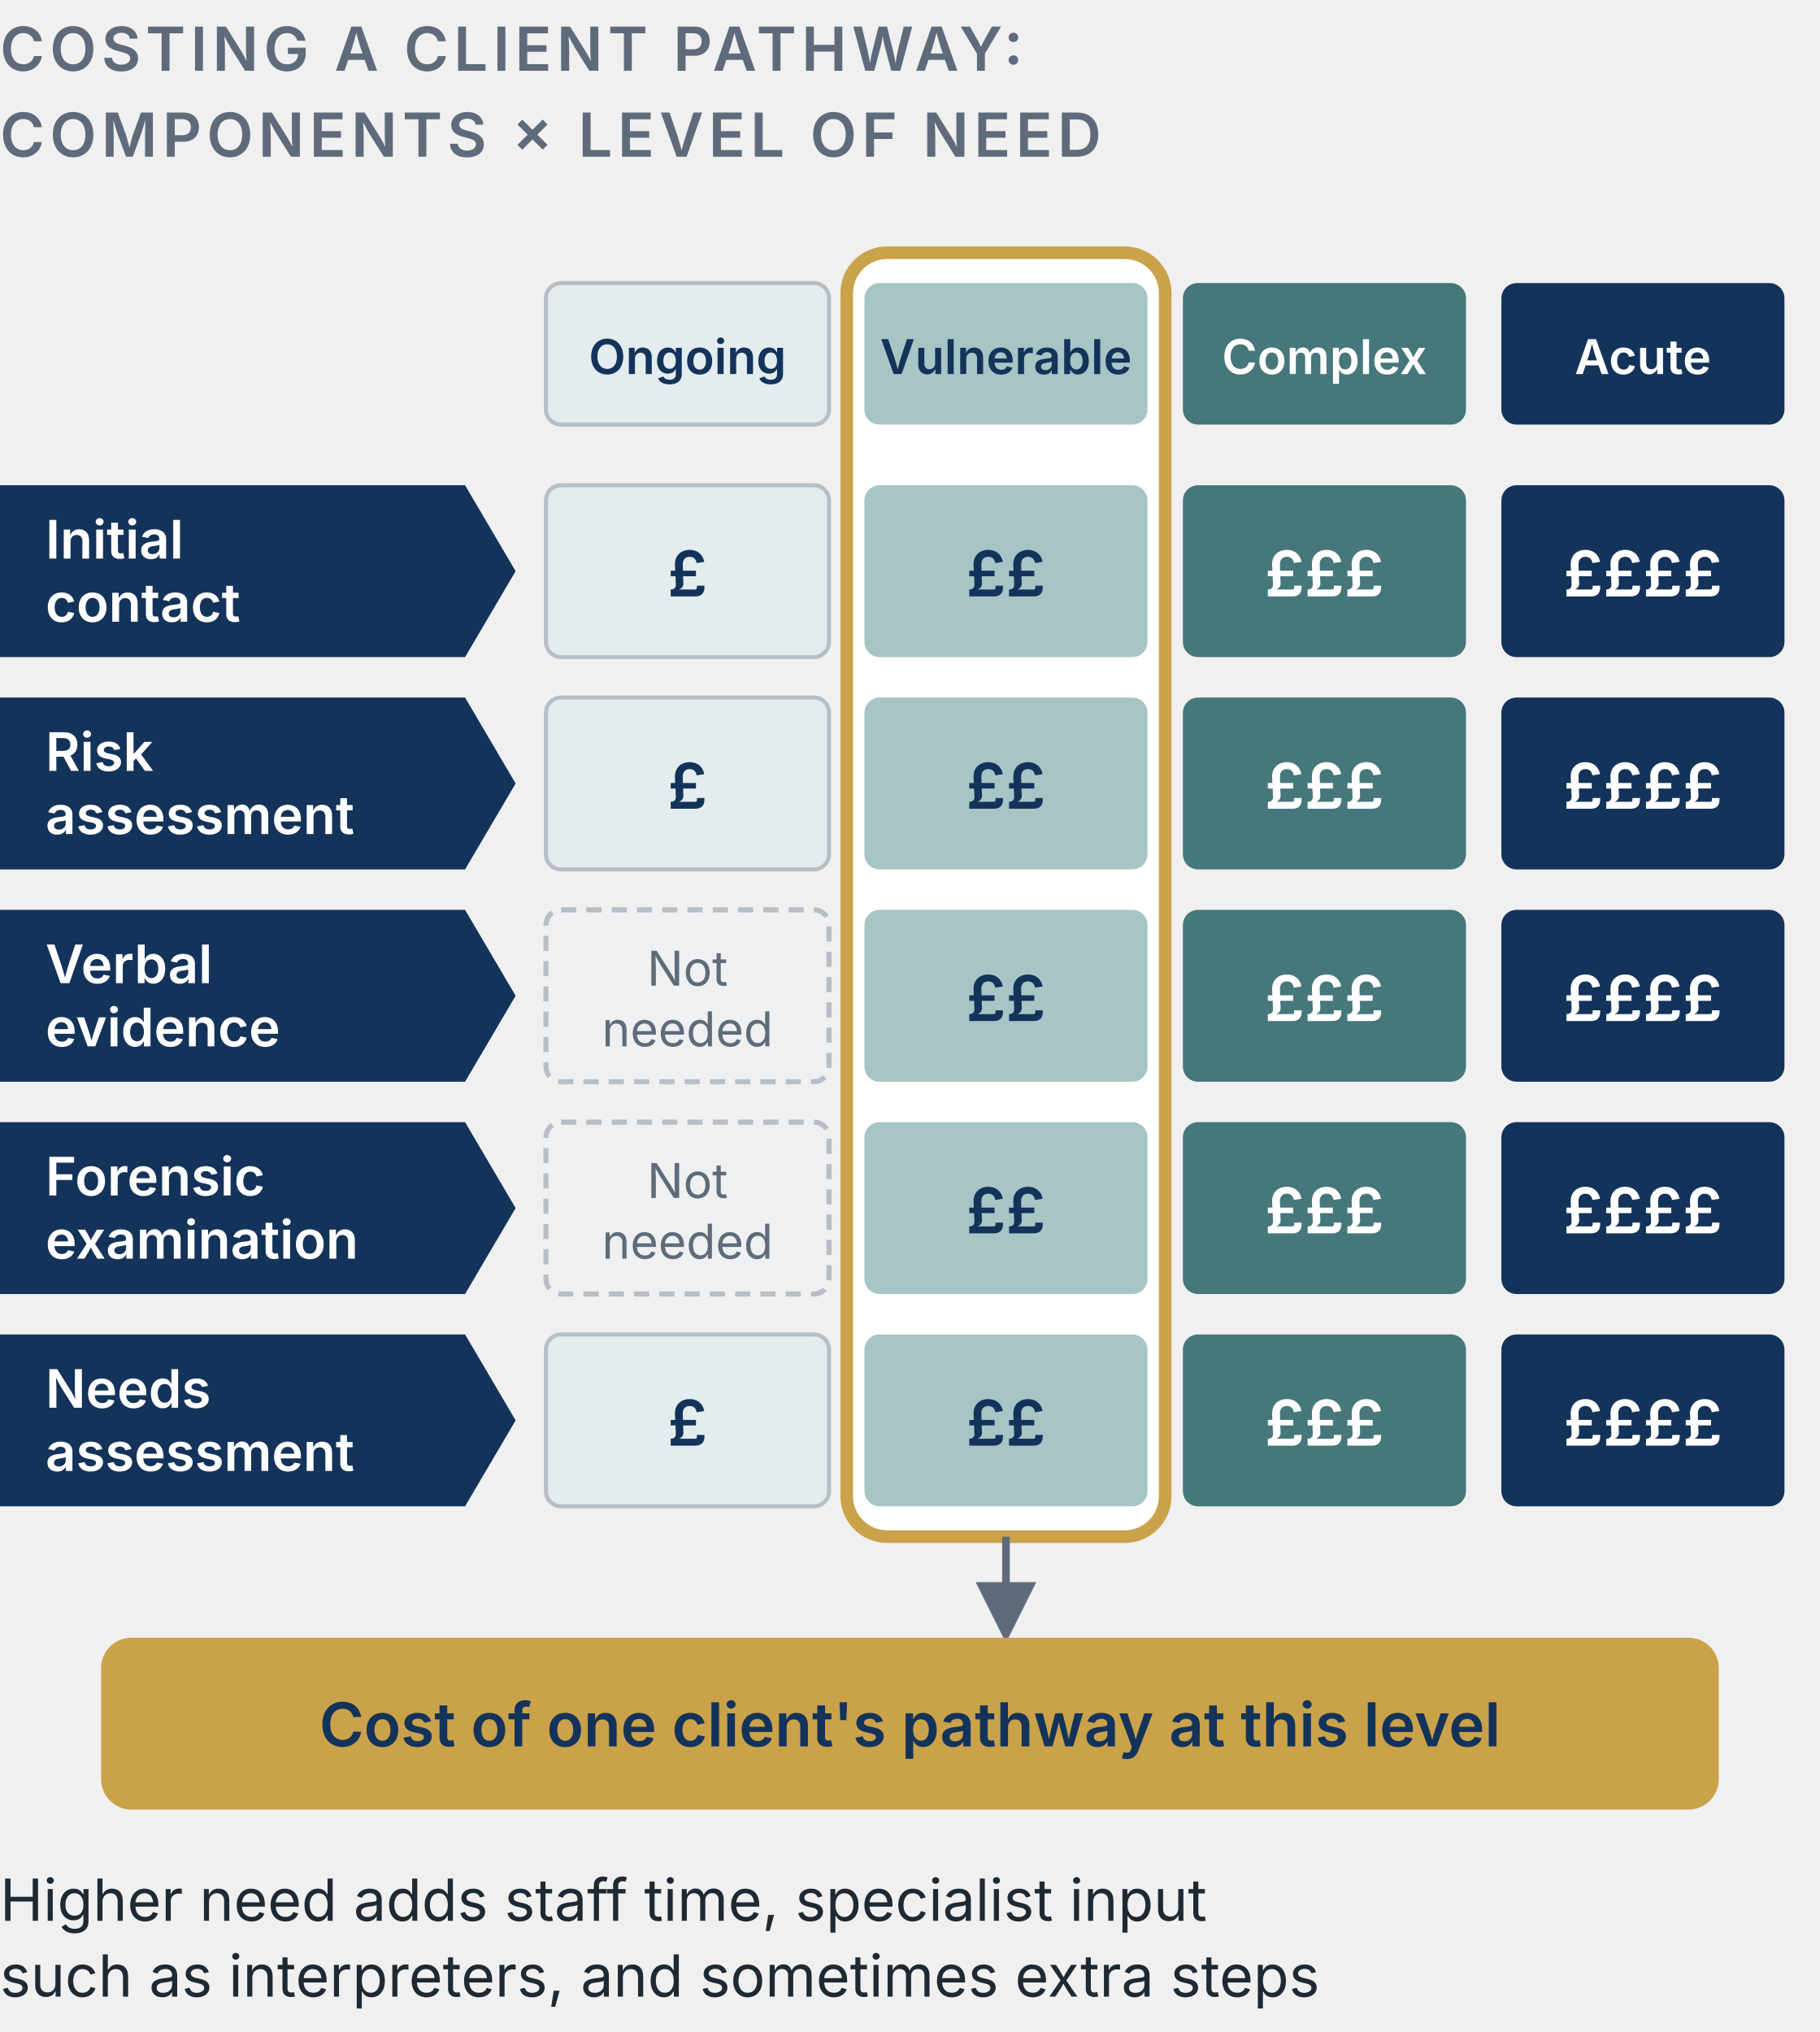
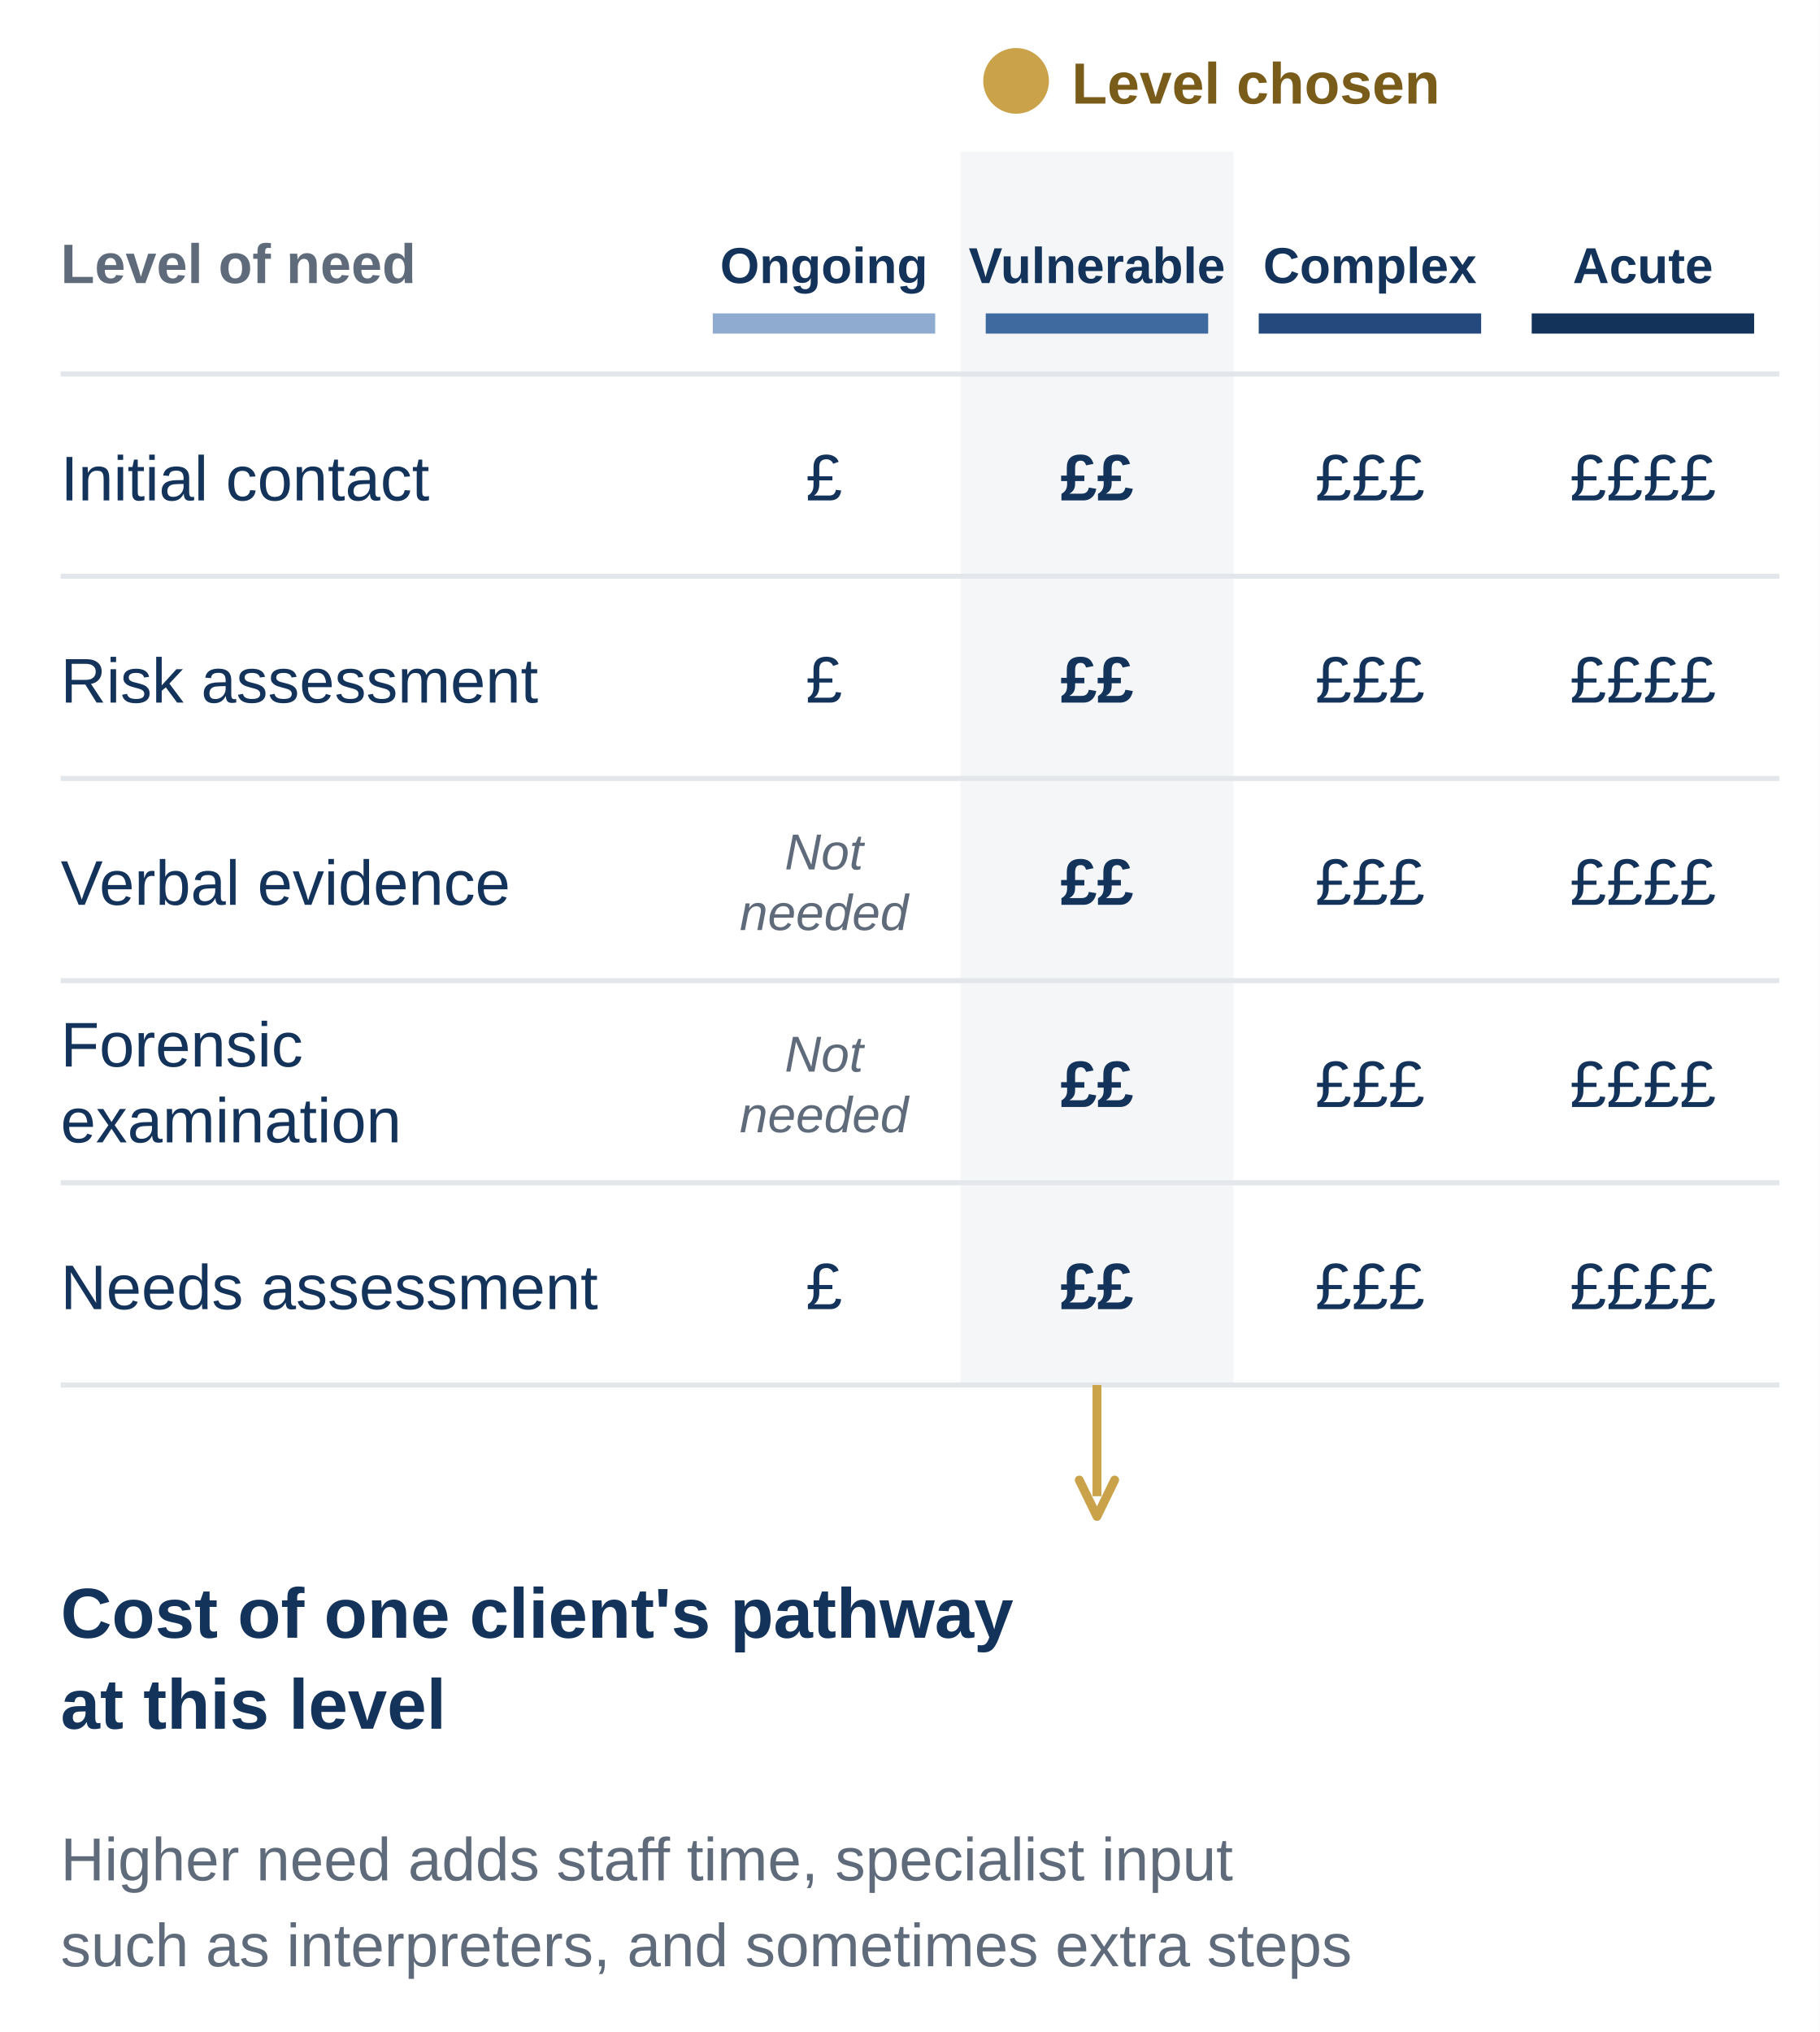
- <svg xmlns="http://www.w3.org/2000/svg" viewBox="0 0 360 402" font-family="Inter, -apple-system, Segoe UI, Roboto, sans-serif">
-   <defs>
-     <marker id="ar" markerWidth="8" markerHeight="8" refX="6" refY="4" orient="auto">
-       <path d="M0,0 L8,4 L0,8 z" fill="#5f6b7a" />
-     </marker>
-   </defs>
-   <text x="0" y="14" font-size="12" fill="#5f6b7a" font-weight="600" letter-spacing="1">COSTING A CLIENT PATHWAY:</text>
-   <text x="0" y="31" font-size="12" fill="#5f6b7a" font-weight="600" letter-spacing="1">COMPONENTS × LEVEL OF NEED</text>
-   <rect x="167.5" y="50" width="63" height="254" fill="#ffffff" rx="8" stroke="#c9a24a" stroke-width="2.5" />
-   <rect x="108" y="56" width="56" height="28" fill="#e3ecee" rx="3" stroke="#b8bec6" stroke-width="0.8" />
-   <text x="136" y="74" font-size="9.5" fill="#14335a" font-weight="600" text-anchor="middle">Ongoing</text>
-   <rect x="171" y="56" width="56" height="28" fill="#a8c5c6" rx="3" />
-   <text x="199" y="74" font-size="9.5" fill="#14335a" font-weight="600" text-anchor="middle">Vulnerable</text>
-   <rect x="234" y="56" width="56" height="28" fill="#46777a" rx="3" />
-   <text x="262" y="74" font-size="9.5" fill="#ffffff" font-weight="600" text-anchor="middle">Complex</text>
-   <rect x="297" y="56" width="56" height="28" fill="#14335a" rx="3" />
-   <text x="325" y="74" font-size="9.5" fill="#ffffff" font-weight="600" text-anchor="middle">Acute</text>
-   <polygon points="0,96 92,96 102,113 92,130 0,130" fill="#14335a" />
-   <text x="9" y="110.5" font-size="10.5" fill="#ffffff" font-weight="600">Initial</text>
-   <text x="9" y="123" font-size="10.5" fill="#ffffff" font-weight="600">contact</text>
-   <rect x="108" y="96" width="56" height="34" fill="#e3ecee" rx="3" stroke="#b8bec6" stroke-width="0.8" />
-   <text x="136" y="118" font-size="12.5" fill="#14335a" font-weight="600" text-anchor="middle">£</text>
-   <rect x="171" y="96" width="56" height="34" fill="#a8c5c6" rx="3" />
-   <text x="199" y="118" font-size="12.5" fill="#14335a" font-weight="600" text-anchor="middle">££</text>
-   <rect x="234" y="96" width="56" height="34" fill="#46777a" rx="3" />
-   <text x="262" y="118" font-size="12.5" fill="#ffffff" font-weight="600" text-anchor="middle">£££</text>
-   <rect x="297" y="96" width="56" height="34" fill="#14335a" rx="3" />
-   <text x="325" y="118" font-size="12.5" fill="#ffffff" font-weight="600" text-anchor="middle">££££</text>
-   <polygon points="0,138 92,138 102,155 92,172 0,172" fill="#14335a" />
-   <text x="9" y="152.5" font-size="10.5" fill="#ffffff" font-weight="600">Risk</text>
-   <text x="9" y="165" font-size="10.5" fill="#ffffff" font-weight="600">assessment</text>
-   <rect x="108" y="138" width="56" height="34" fill="#e3ecee" rx="3" stroke="#b8bec6" stroke-width="0.8" />
-   <text x="136" y="160" font-size="12.5" fill="#14335a" font-weight="600" text-anchor="middle">£</text>
-   <rect x="171" y="138" width="56" height="34" fill="#a8c5c6" rx="3" />
-   <text x="199" y="160" font-size="12.5" fill="#14335a" font-weight="600" text-anchor="middle">££</text>
-   <rect x="234" y="138" width="56" height="34" fill="#46777a" rx="3" />
-   <text x="262" y="160" font-size="12.5" fill="#ffffff" font-weight="600" text-anchor="middle">£££</text>
-   <rect x="297" y="138" width="56" height="34" fill="#14335a" rx="3" />
-   <text x="325" y="160" font-size="12.5" fill="#ffffff" font-weight="600" text-anchor="middle">££££</text>
-   <polygon points="0,180 92,180 102,197 92,214 0,214" fill="#14335a" />
-   <text x="9" y="194.5" font-size="10.5" fill="#ffffff" font-weight="600">Verbal</text>
-   <text x="9" y="207" font-size="10.5" fill="#ffffff" font-weight="600">evidence</text>
-   <rect x="108" y="180" width="56" height="34" fill="#eef0f2" rx="3" stroke="#b8bec6" stroke-width="1" stroke-dasharray="3 2" />
-   <text x="136" y="195" font-size="9.5" fill="#5f6b7a" text-anchor="middle">Not</text>
-   <text x="136" y="207" font-size="9.5" fill="#5f6b7a" text-anchor="middle">needed</text>
-   <rect x="171" y="180" width="56" height="34" fill="#a8c5c6" rx="3" />
-   <text x="199" y="202" font-size="12.5" fill="#14335a" font-weight="600" text-anchor="middle">££</text>
-   <rect x="234" y="180" width="56" height="34" fill="#46777a" rx="3" />
-   <text x="262" y="202" font-size="12.5" fill="#ffffff" font-weight="600" text-anchor="middle">£££</text>
-   <rect x="297" y="180" width="56" height="34" fill="#14335a" rx="3" />
-   <text x="325" y="202" font-size="12.5" fill="#ffffff" font-weight="600" text-anchor="middle">££££</text>
-   <polygon points="0,222 92,222 102,239 92,256 0,256" fill="#14335a" />
-   <text x="9" y="236.5" font-size="10.5" fill="#ffffff" font-weight="600">Forensic</text>
-   <text x="9" y="249" font-size="10.5" fill="#ffffff" font-weight="600">examination</text>
-   <rect x="108" y="222" width="56" height="34" fill="#eef0f2" rx="3" stroke="#b8bec6" stroke-width="1" stroke-dasharray="3 2" />
-   <text x="136" y="237" font-size="9.5" fill="#5f6b7a" text-anchor="middle">Not</text>
-   <text x="136" y="249" font-size="9.5" fill="#5f6b7a" text-anchor="middle">needed</text>
-   <rect x="171" y="222" width="56" height="34" fill="#a8c5c6" rx="3" />
-   <text x="199" y="244" font-size="12.5" fill="#14335a" font-weight="600" text-anchor="middle">££</text>
-   <rect x="234" y="222" width="56" height="34" fill="#46777a" rx="3" />
-   <text x="262" y="244" font-size="12.5" fill="#ffffff" font-weight="600" text-anchor="middle">£££</text>
-   <rect x="297" y="222" width="56" height="34" fill="#14335a" rx="3" />
-   <text x="325" y="244" font-size="12.5" fill="#ffffff" font-weight="600" text-anchor="middle">££££</text>
-   <polygon points="0,264 92,264 102,281 92,298 0,298" fill="#14335a" />
-   <text x="9" y="278.5" font-size="10.5" fill="#ffffff" font-weight="600">Needs</text>
-   <text x="9" y="291" font-size="10.5" fill="#ffffff" font-weight="600">assessment</text>
-   <rect x="108" y="264" width="56" height="34" fill="#e3ecee" rx="3" stroke="#b8bec6" stroke-width="0.8" />
-   <text x="136" y="286" font-size="12.5" fill="#14335a" font-weight="600" text-anchor="middle">£</text>
-   <rect x="171" y="264" width="56" height="34" fill="#a8c5c6" rx="3" />
-   <text x="199" y="286" font-size="12.5" fill="#14335a" font-weight="600" text-anchor="middle">££</text>
-   <rect x="234" y="264" width="56" height="34" fill="#46777a" rx="3" />
-   <text x="262" y="286" font-size="12.5" fill="#ffffff" font-weight="600" text-anchor="middle">£££</text>
-   <rect x="297" y="264" width="56" height="34" fill="#14335a" rx="3" />
-   <text x="325" y="286" font-size="12.5" fill="#ffffff" font-weight="600" text-anchor="middle">££££</text>
-   <line x1="199" y1="304" x2="199" y2="322" stroke="#5f6b7a" stroke-width="1.5" marker-end="url(#ar)" />
-   <rect x="20" y="324" width="320" height="34" fill="#c9a24a" rx="6" />
-   <text x="180" y="345.5" font-size="12" fill="#14335a" font-weight="600" text-anchor="middle">Cost of one client's pathway at this level</text>
-   <text x="0" y="380" font-size="11.5" fill="#1f2933">Higher need adds staff time, specialist input</text>
-   <text x="0" y="395" font-size="11.5" fill="#1f2933">such as interpreters, and sometimes extra steps</text>
+ <svg xmlns="http://www.w3.org/2000/svg" viewBox="0 0 360 402" width="360" height="402" role="img" aria-label="Costing a client pathway: each component is costed at four levels of need, from ongoing to acute, with relative costs rising from one to four pound signs. Ongoing clients need no verbal evidence or forensic examination. Choosing a level, here vulnerable, gives the cost of one client's pathway at that level." font-family="Arial, Helvetica, sans-serif">
+   <rect width="360" height="402" fill="#ffffff" />
+   <rect x="190" y="30" width="54" height="244" fill="#f4f6f8" />
+   <circle cx="201" cy="16" r="6.5" fill="#c9a24a" />
+   <text x="212" y="20.5" font-size="11.5" font-weight="bold" fill="#7a5c1a">Level chosen</text>
+   <text x="12" y="56" font-size="11" font-weight="bold" fill="#5f6b7a">Level of need</text>
+   <text x="163" y="56" font-size="10" text-anchor="middle" font-weight="bold" fill="#14335a">Ongoing</text>
+   <rect x="141" y="62" width="44" height="4" fill="#8fabcf" />
+   <text x="217" y="56" font-size="10" text-anchor="middle" font-weight="bold" fill="#14335a">Vulnerable</text>
+   <rect x="195" y="62" width="44" height="4" fill="#3e6aa0" />
+   <text x="271" y="56" font-size="10" text-anchor="middle" font-weight="bold" fill="#14335a">Complex</text>
+   <rect x="249" y="62" width="44" height="4" fill="#25497c" />
+   <text x="325" y="56" font-size="10" text-anchor="middle" font-weight="bold" fill="#14335a">Acute</text>
+   <rect x="303" y="62" width="44" height="4" fill="#14335a" />
+   <line x1="12" y1="74" x2="352" y2="74" stroke="#e3e6ea" stroke-width="1" />
+   <text x="12" y="99" font-size="12.5" fill="#14335a">Initial contact</text>
+   <text x="163" y="99" font-size="13" text-anchor="middle" fill="#14335a">£</text>
+   <text x="217" y="99" font-size="13" text-anchor="middle" font-weight="bold" fill="#14335a">££</text>
+   <text x="271" y="99" font-size="13" text-anchor="middle" fill="#14335a">£££</text>
+   <text x="325" y="99" font-size="13" text-anchor="middle" fill="#14335a">££££</text>
+   <line x1="12" y1="114" x2="352" y2="114" stroke="#e3e6ea" stroke-width="1" />
+   <text x="12" y="139" font-size="12.5" fill="#14335a">Risk assessment</text>
+   <text x="163" y="139" font-size="13" text-anchor="middle" fill="#14335a">£</text>
+   <text x="217" y="139" font-size="13" text-anchor="middle" font-weight="bold" fill="#14335a">££</text>
+   <text x="271" y="139" font-size="13" text-anchor="middle" fill="#14335a">£££</text>
+   <text x="325" y="139" font-size="13" text-anchor="middle" fill="#14335a">££££</text>
+   <line x1="12" y1="154" x2="352" y2="154" stroke="#e3e6ea" stroke-width="1" />
+   <text x="12" y="179" font-size="12.5" fill="#14335a">Verbal evidence</text>
+   <text x="163" y="172" font-size="10" text-anchor="middle" font-style="italic" fill="#5f6b7a">Not</text>
+   <text x="163" y="184" font-size="10" text-anchor="middle" font-style="italic" fill="#5f6b7a">needed</text>
+   <text x="217" y="179" font-size="13" text-anchor="middle" font-weight="bold" fill="#14335a">££</text>
+   <text x="271" y="179" font-size="13" text-anchor="middle" fill="#14335a">£££</text>
+   <text x="325" y="179" font-size="13" text-anchor="middle" fill="#14335a">££££</text>
+   <line x1="12" y1="194" x2="352" y2="194" stroke="#e3e6ea" stroke-width="1" />
+   <text x="12" y="211" font-size="12.5" fill="#14335a">Forensic</text>
+   <text x="12" y="226" font-size="12.5" fill="#14335a">examination</text>
+   <text x="163" y="212" font-size="10" text-anchor="middle" font-style="italic" fill="#5f6b7a">Not</text>
+   <text x="163" y="224" font-size="10" text-anchor="middle" font-style="italic" fill="#5f6b7a">needed</text>
+   <text x="217" y="219" font-size="13" text-anchor="middle" font-weight="bold" fill="#14335a">££</text>
+   <text x="271" y="219" font-size="13" text-anchor="middle" fill="#14335a">£££</text>
+   <text x="325" y="219" font-size="13" text-anchor="middle" fill="#14335a">££££</text>
+   <line x1="12" y1="234" x2="352" y2="234" stroke="#e3e6ea" stroke-width="1" />
+   <text x="12" y="259" font-size="12.5" fill="#14335a">Needs assessment</text>
+   <text x="163" y="259" font-size="13" text-anchor="middle" fill="#14335a">£</text>
+   <text x="217" y="259" font-size="13" text-anchor="middle" font-weight="bold" fill="#14335a">££</text>
+   <text x="271" y="259" font-size="13" text-anchor="middle" fill="#14335a">£££</text>
+   <text x="325" y="259" font-size="13" text-anchor="middle" fill="#14335a">££££</text>
+   <line x1="12" y1="274" x2="352" y2="274" stroke="#e3e6ea" stroke-width="1" />
+   <line x1="217" y1="274" x2="217" y2="296" stroke="#c9a24a" stroke-width="1.75" />
+   <path d="M213.5 292.8 L217 300 L220.5 292.8" fill="none" stroke="#c9a24a" stroke-width="1.75" stroke-linecap="round" stroke-linejoin="round" />
+   <text x="12" y="324" font-size="14" font-weight="bold" fill="#14335a">Cost of one client's pathway</text>
+   <text x="12" y="342" font-size="14" font-weight="bold" fill="#14335a">at this level</text>
+   <text x="12" y="372" font-size="12" fill="#5f6b7a">Higher need adds staff time, specialist input</text>
+   <text x="12" y="389" font-size="12" fill="#5f6b7a">such as interpreters, and sometimes extra steps</text>
</svg>
